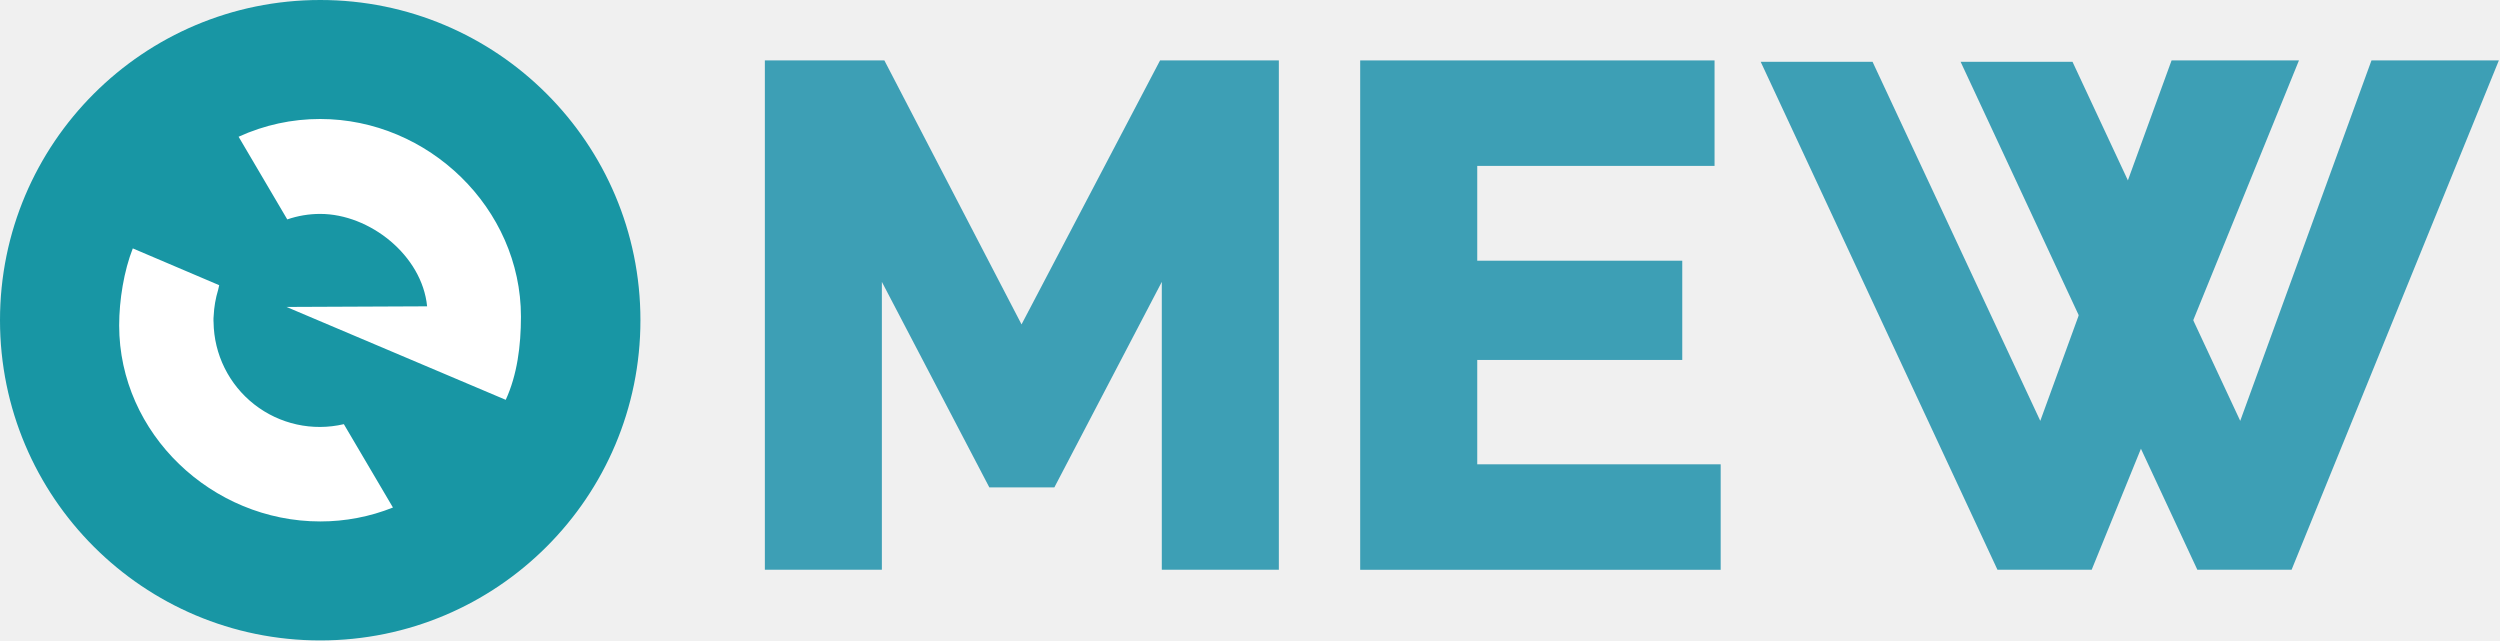
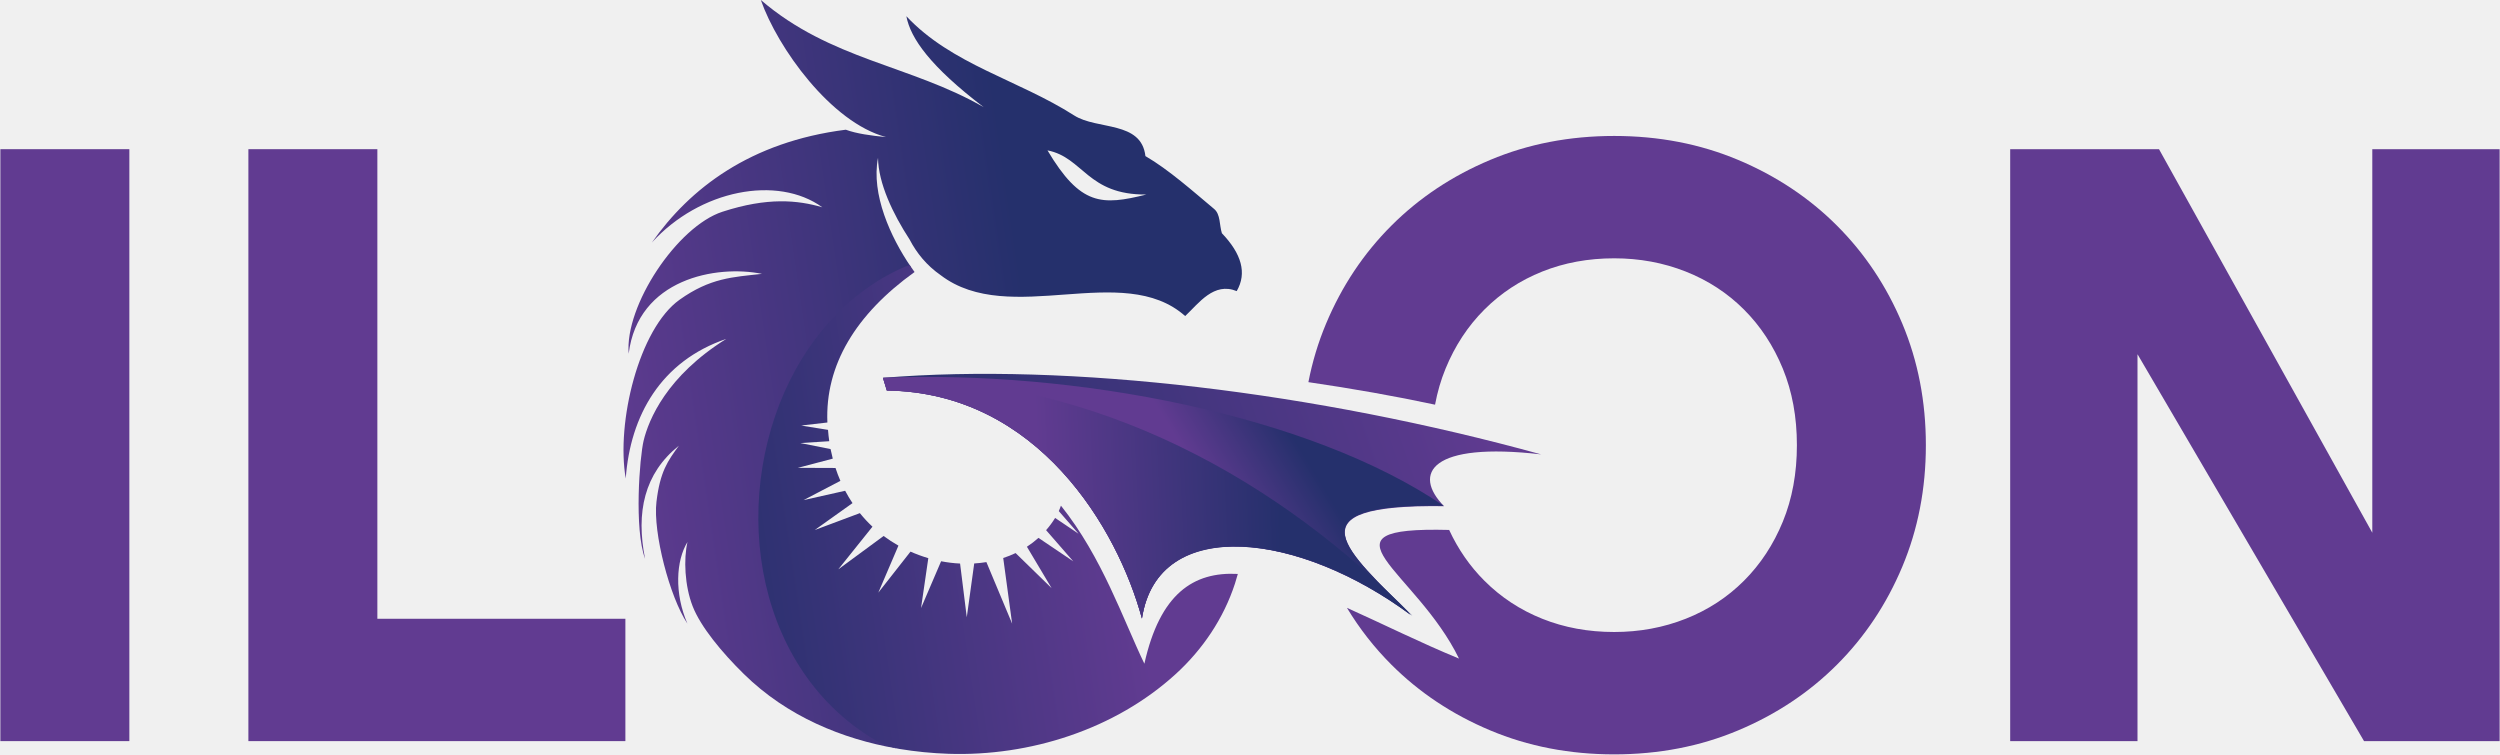
- <svg xmlns="http://www.w3.org/2000/svg" width="2228px" height="571px" viewBox="0 0 2228 571" version="1.1">
+ <svg xmlns="http://www.w3.org/2000/svg" xmlns:xlink="http://www.w3.org/1999/xlink" xml:space="preserve" width="5909px" height="1783px" version="1.1" style="shape-rendering:geometricPrecision; text-rendering:geometricPrecision; image-rendering:optimizeQuality; fill-rule:evenodd; clip-rule:evenodd" viewBox="0 0 2841.48 857.66">
  <defs>
-     <filter id="filter-1">
-       <feColorMatrix in="SourceGraphic" type="matrix" values="0 0 0 0 0.047 0 0 0 0 0.345 0 0 0 0 0.463 0 0 0 1 0" />
-     </filter>
+     <style type="text/css">
+    
+     .fil0 {fill:#613B91;fill-rule:nonzero}
+     .fil3 {fill:url(#id0)}
+     .fil2 {fill:url(#id1)}
+     .fil1 {fill:url(#id2)}
+     .fil5 {fill:url(#id3)}
+     .fil4 {fill:url(#id4)}
+    
+   </style>
+     <linearGradient id="id0" gradientUnits="userSpaceOnUse" x1="1060.21" y1="673.7" x2="1701.5" y2="452.35">
+       <stop offset="0" style="stop-opacity:1; stop-color:#25306C" />
+       <stop offset="1" style="stop-opacity:1; stop-color:#613B91" />
+     </linearGradient>
+     <linearGradient id="id1" gradientUnits="userSpaceOnUse" x1="1277.7" y1="557.7" x2="784.62" y2="631.95">
+       <stop offset="0" style="stop-opacity:1; stop-color:#613B91" />
+       <stop offset="1" style="stop-opacity:1; stop-color:#25306C" />
+     </linearGradient>
+     <linearGradient id="id2" gradientUnits="userSpaceOnUse" xlink:href="#id0" x1="1175.77" y1="408.29" x2="674.78" y2="482.54">
+   </linearGradient>
+     <linearGradient id="id3" gradientUnits="userSpaceOnUse" xlink:href="#id0" x1="1454.75" y1="559.52" x2="1180.84" y2="572.01">
+   </linearGradient>
+     <linearGradient id="id4" gradientUnits="userSpaceOnUse" xlink:href="#id0" x1="1460.05" y1="481.24" x2="1363.12" y2="540.75">
+   </linearGradient>
  </defs>
-   <g id="assets" stroke="none" stroke-width="1" fill="none" fill-rule="evenodd">
-     <g id="Asset-1">
-       <g filter="url(#filter-1)" id="Group-2">
-         <g transform="translate(691.64, 63.85)">
-           <polygon id="Shape" stroke="#00537E" stroke-width="20" fill="#00537E" fill-rule="nonzero" points="353.76 433.91 353.76 146.65 241.94 360.51 196.11 360.51 84.28 146.65 84.28 433.91 -1.98951966e-13 433.91 -1.98951966e-13 -2.84217094e-14 90.44 -2.84217094e-14 218.71 246.86 348.25 -2.84217094e-14 438.07 -2.84217094e-14 438.07 433.91" />
-           <polygon id="Shape" stroke="#00537E" stroke-width="20" fill="#00537E" fill-rule="nonzero" points="831.82 359.95 831.82 433.95 530.56 433.95 530.56 8.52651283e-14 826.37 8.52651283e-14 826.37 74 614.88 74 614.88 178.5 797.59 178.5 797.59 246.93 614.88 246.93 614.88 359.95" />
-           <polygon id="Shape" stroke="#00537E" stroke-width="20" fill="#00537E" fill-rule="nonzero" points="893.2 1.22 970.81 1.22 1127.81 337.31 1250.67 -2.84217094e-14 1342.33 -2.84217094e-14 1165.74 433.91 1094.87 433.91" />
-           <polygon id="Shape" stroke="#00537E" stroke-width="20" fill="#00537E" fill-rule="nonzero" points="1071.34 1.22 1149 1.22 1306 337.31 1428.81 -2.84217094e-14 1520.47 -2.84217094e-14 1343.88 433.91 1273 433.91" />
+   <g id="Layer_x0020_1">
+     <g id="_2164783775552">
+       <g>
+         <g>
+           <polygon class="fil0" points="0,169.61 146.63,169.61 146.63,842.61 0,842.61 " />
+           <polygon class="fil0" points="281.97,169.61 428.61,169.61 428.61,703.5 710.59,703.5 710.59,842.61 281.97,842.61 " />
+           <polygon class="fil0" points="2285.03,169.61 2454.22,169.61 2696.73,605.68 2696.73,169.61 2841.48,169.61 2841.48,842.61 2687.33,842.61 2429.78,402.72 2429.78,842.61 2285.03,842.61 " />
+           <path class="fil0" d="M2162.37 367.94c-17.86,-42.61 -42.62,-79.73 -74.25,-111.38 -31.65,-31.64 -69.09,-56.55 -112.33,-74.73 -43.23,-18.16 -90.23,-27.26 -140.99,-27.26 -50.76,0 -97.75,9.1 -140.99,27.26 -43.24,18.18 -80.69,43.09 -112.33,74.73 -31.65,31.65 -56.39,68.77 -74.25,111.38 -8.94,21.32 -15.63,43.5 -20.1,66.54 50,7.31 98.65,15.91 144,25.62 2.66,-14.37 6.63,-28.02 11.92,-40.93 10.65,-25.99 25.38,-48.41 44.18,-67.21 18.8,-18.8 40.73,-33.2 65.8,-43.23 25.05,-10.02 52.31,-15.04 81.77,-15.04 28.82,0 55.93,5.02 81.31,15.04 25.37,10.03 47.46,24.43 66.26,43.23 18.8,18.8 33.52,41.22 44.18,67.21 10.65,26.01 15.98,54.98 15.98,86.94 0,31.96 -5.33,60.96 -15.98,86.95 -10.66,26.01 -25.38,48.4 -44.18,67.2 -18.8,18.8 -40.89,33.22 -66.26,43.24 -25.38,10.03 -52.49,15.04 -81.31,15.04 -29.46,0 -56.72,-5.01 -81.77,-15.04 -25.07,-10.02 -47,-24.44 -65.8,-43.24 -16.49,-16.48 -29.84,-35.73 -40.06,-57.75 -158.27,-4.01 -37.82,45.52 11.19,146.26 -43.64,-17.93 -86.81,-39.5 -127.4,-57.69 14.24,23.6 31.07,45.14 50.52,64.59 31.64,31.65 69.09,56.56 112.33,74.72 43.24,18.17 90.23,27.27 140.99,27.27 50.76,0 97.76,-9.1 140.99,-27.27 43.24,-18.16 80.68,-43.07 112.33,-74.72 31.63,-31.63 56.39,-68.77 74.25,-111.39 17.86,-42.6 26.79,-88.66 26.79,-138.17 0,-49.49 -8.93,-95.55 -26.79,-138.17z" />
        </g>
      </g>
-       <g id="Group" fill-rule="nonzero">
-         <circle id="Oval" fill="#FFFFFF" cx="285.38" cy="285.38" r="204.92" />
-         <path d="M0,285.38 C0,442.99 127.77,570.75 285.38,570.75 C442.99,570.75 570.75,442.99 570.75,285.38 C570.75,127.77 442.99,0 285.38,0 C127.77,0 0,127.77 0,285.38 Z M285.38,464.71 C188.91,464.71 106.2,386.5 106.2,290.03 C106.2,267.38 110.51,241.23 118.35,221.37 L195.35,254.16 C195.1,255.23 194.78,256.63 194.43,258.23 C192.14,265.74 190.796,273.507 190.43,281.35 C190.268,282.904 190.211,284.468 190.26,286.03 C190.26,286.39 190.31,286.74 190.33,287.1 C190.682,315.764 204.017,342.721 226.588,360.394 C249.159,378.066 278.529,384.545 306.44,378.01 L350.2,452.31 C329.6,460.528 307.619,464.737 285.44,464.71 M450.73,356.34 L255.33,273.55 L380.64,273 C376.16,227.54 329.44,190.64 285.38,190.64 C275.386,190.628 265.459,192.284 256.01,195.54 L212.64,121.86 C235.457,111.409 260.264,106.016 285.36,106.05 C381.83,106.05 464.27,185.7 464.27,282.17 C464.27,308.17 460.91,334.17 450.71,356.34" id="Shape-Copy" fill="#1896A4" />
+       <g>
+         <path class="fil1" d="M1388.79 265.19c-2.97,-9.23 -1.43,-21.44 -8.84,-27.62 -23.36,-19.53 -51.79,-44.87 -78.11,-60.1 -4.64,-40.35 -54.85,-29.48 -81.06,-46.24 -63.73,-40.7 -139.05,-57.69 -190.74,-112.79 4.75,25.28 27.4,57.24 87.89,103.39 -83.08,-47.87 -174.06,-53.67 -253.34,-121.83 18.93,54.25 79.81,139.18 142.31,155.83 -16.65,-1.52 -33.75,-3.91 -45.72,-8.36 -108.82,13.8 -177.43,66.92 -220.5,128.3 54.61,-60.11 142.9,-76.94 193.82,-40.1 -28.05,-8.18 -62.3,-11.62 -113.62,5.09 -51.33,16.7 -111.22,106.73 -106.54,161.41 10.51,-85.35 99.93,-101.34 151.55,-90.8 -33.06,3.68 -58.74,4.49 -93.72,29.43 -46.15,32.92 -72.28,139.6 -61.17,203.25 5.09,-71.44 40,-133.46 114.27,-158.74 -67.77,42.24 -88.21,91.89 -93.92,115.59 -4.63,19.26 -10.92,100.14 1.62,134.45 -10.53,-52.84 -1,-97.07 38.43,-128.62 -12.52,17.27 -21.39,29.17 -25.49,63.88 -4.1,34.71 15.11,108.44 35.23,138.45 -15.02,-34.5 -13.01,-71.64 0.04,-92.83 -4.47,19.34 -3.22,49.65 5.89,73.04 9.11,23.39 33.19,52.45 58.02,76.84 49.41,48.68 112.53,74.08 173.56,84.79 -218.11,-108.09 -186.67,-460.12 16.41,-547.67 -22.85,-33.3 -45.3,-82.53 -37.24,-123.78 0.39,28.87 16.78,63.5 35.94,92.89 7.91,15.24 19.22,29.35 35.38,40.59 78.43,59.66 206.93,-16.72 277.91,46.41 15.55,-14.64 32.61,-39.01 58.58,-28.37 11.92,-20.55 5.4,-42.51 -16.84,-65.78zm-198.3 -94.21l0 0c40.86,7.93 45.2,50.82 112.47,50.18 -50.88,12.69 -75.01,12.72 -112.47,-50.18z" />
+         <path class="fil2" d="M1300.65 754.61c-24.15,-50.13 -47.78,-120.82 -94.87,-179.72 -0.72,2.05 -1.49,4.11 -2.44,6.18l22.47 25.75 -26.65 -17.96c-2.99,4.94 -6.45,9.57 -10.25,13.9l30.91 35.47 -39.58 -26.7c-4.13,3.72 -8.53,7.08 -13.13,10.08l28.07 47.08 -40.93 -39.88c-4.56,2.16 -9.26,4.04 -14.08,5.62l10.14 74.64 -29.27 -70c-4.56,0.75 -9.19,1.27 -13.85,1.55l-8.46 61.18 -7.61 -61.07c-7.19,-0.35 -14.41,-1.23 -21.57,-2.61l-22.82 53.21 8.26 -56.73c-6.9,-2.03 -13.67,-4.53 -20.25,-7.43l-36.6 46.65 22.9 -53.49c-5.95,-3.33 -11.56,-6.99 -16.86,-10.94l-51.53 37.91 38.85 -48.49c-5.18,-4.83 -9.94,-9.99 -14.32,-15.41l-51.31 19.21 42.94 -30.61c-3.03,-4.53 -5.82,-9.22 -8.36,-14.03l-47.34 10.63 41.93 -21.91c-2.08,-4.78 -3.92,-9.66 -5.55,-14.63l-42.79 -0.16 39.67 -10.46c-0.94,-3.59 -1.77,-7.2 -2.49,-10.85l-34.32 -6.84 32.82 -2.12c-0.62,-4.28 -1.1,-8.58 -1.42,-12.91l-27.96 -4.47 0.31 -0.04 -2.74 -0.44 29.68 -3.41c-2.71,-65.19 32.18,-123.03 99.11,-171.08 -1.85,-2.53 -3.7,-5.18 -5.54,-7.93 -1.84,0.56 -3.65,1.17 -5.33,1.88 -72.14,31.1 -122.85,96.77 -147.71,169.93 -25.42,74.78 -26.11,159.38 2.19,233.47 13.92,36.44 35.11,70.11 63.03,97.47 14.64,14.35 31.02,26.9 48.66,37.35 0.05,0.02 0.09,0.05 0.14,0.08 6.97,4.12 19.27,8.64 27.26,9.96 18.47,3.06 37.13,4.9 55.84,5.53 92.31,3.1 189.37,-27.69 258.37,-90.66 30.72,-28.04 54.43,-63.16 67.36,-102.8 1.19,-3.65 2.26,-7.33 3.27,-11.03 -50.34,-2.69 -88.48,22.3 -106.25,102.08z" />
+         <path class="fil3" d="M1003.43 429.55c212.01,-17.38 492.36,16.4 748.37,87.07 -125.56,-14.6 -146.78,21.69 -110.47,58.89 -178.39,-2.39 -108.64,51.36 -37.97,123.61 -124.59,-92.71 -287.27,-115.65 -305.47,4.12 -27.62,-101.98 -118.25,-257 -290.04,-259.23 -0.91,-2.95 -3.5,-11.52 -4.42,-14.46z" />
+         <path class="fil4" d="M1003.88 429.52l0.05 -0.01c216.69,-8.86 484.14,41.59 636.91,145.51 -178.39,-2.39 -108.15,51.85 -37.48,124.1 -126.05,-93.44 -287.27,-115.65 -305.47,4.12 -27.62,-101.98 -118.25,-257 -290.04,-259.23 -0.87,-2.8 -3.27,-10.71 -4.28,-13.99l0.31 -0.5z" />
+         <path class="fil5" d="M1003.88 429.52c246.37,-0.98 452.23,119.23 601.43,270.58 -123.62,-93.69 -289.22,-116.63 -307.42,3.14 -27.62,-101.98 -118.25,-257 -290.04,-259.23 -0.87,-2.8 -3.27,-10.71 -4.28,-13.99l0.03 -0.07 0.28 -0.43z" />
      </g>
    </g>
  </g>
</svg>
